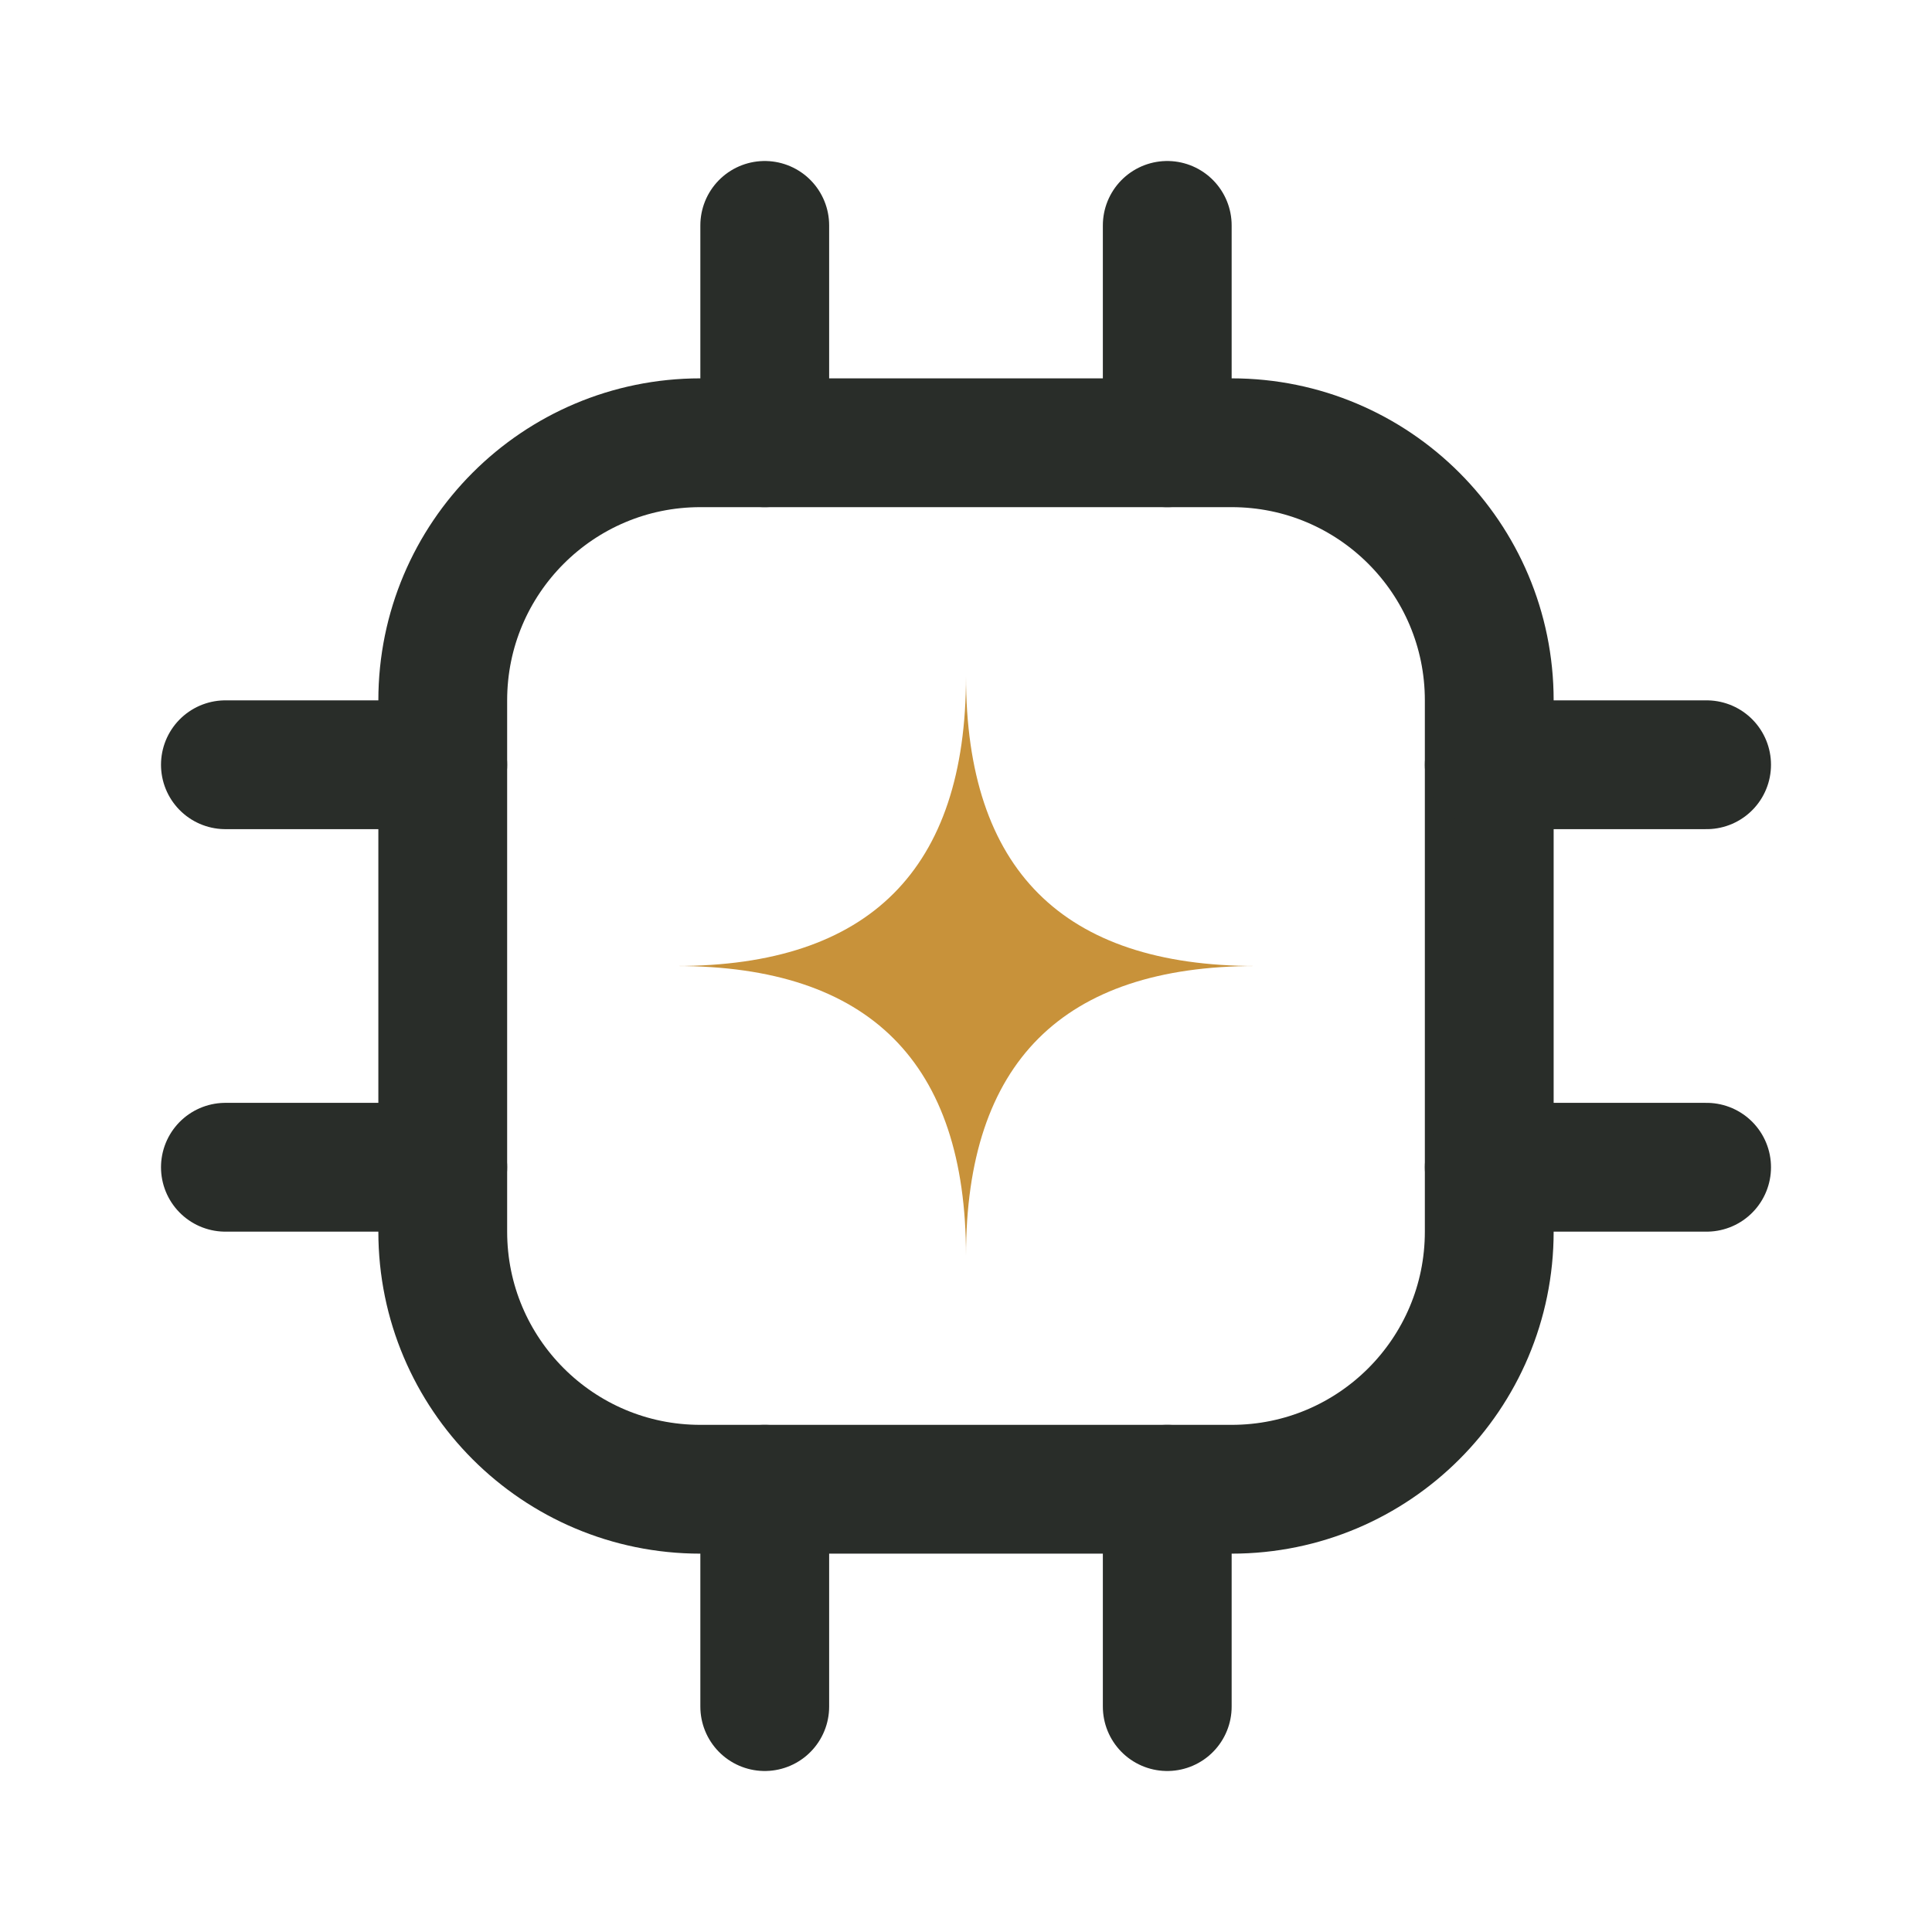
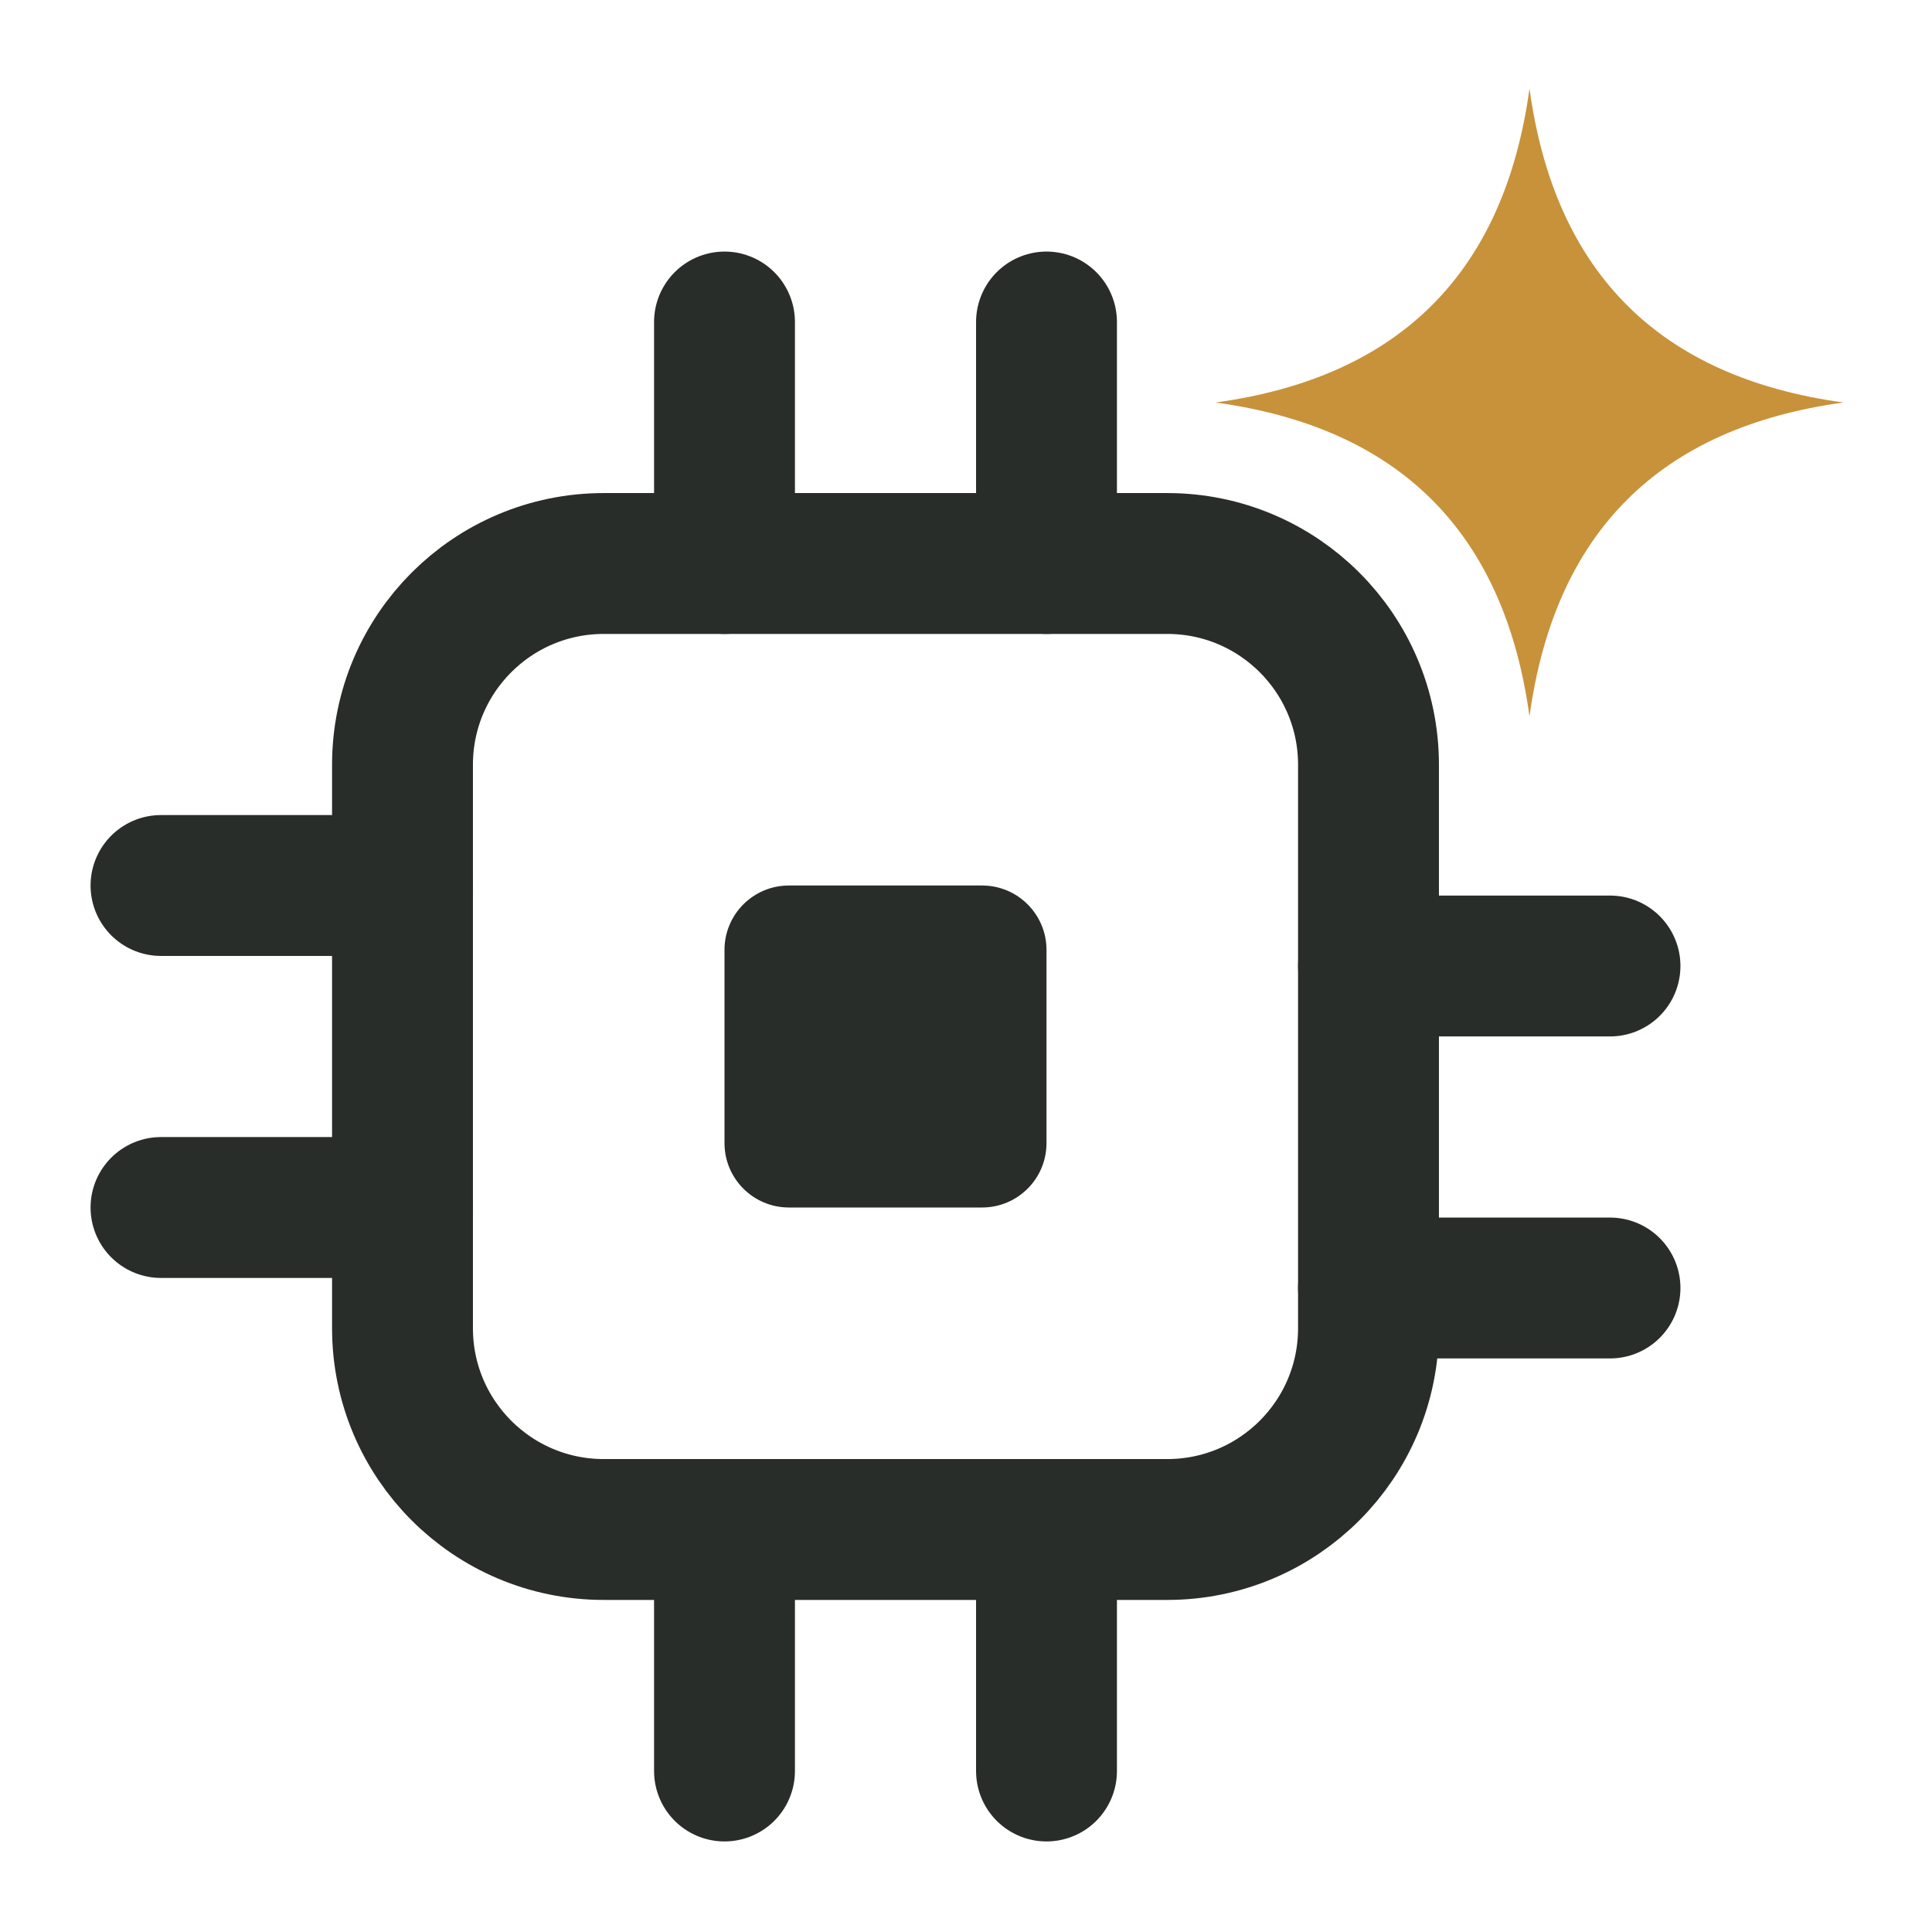
- <svg xmlns="http://www.w3.org/2000/svg" viewBox="0 0 24 24" fill="none" stroke="#292d29" stroke-width="1.6" stroke-linecap="round" stroke-linejoin="round">
-   <rect x="5.5" y="5.5" width="13" height="13" rx="3.2" />
-   <path d="M9.5 2.8v2.7M14.5 2.8v2.7M9.5 18.5v2.7M14.5 18.5v2.7M2.8 9.5h2.7M2.8 14.5h2.7M18.5 9.5h2.7M18.5 14.5h2.7" />
-   <path d="M12 8.4Q12 12 15.6 12Q12 12 12 15.6Q12 12 8.4 12Q12 12 12 8.4Z" fill="#c8923a" stroke="none" />
+ <svg xmlns="http://www.w3.org/2000/svg" viewBox="0 0 24 24" fill="none" stroke="#292d29" stroke-width="1.75" stroke-linecap="round" stroke-linejoin="round">
+   <path d="M7.5 7h7a2.5 2.5 0 0 1 2.5 2.5v7a2.5 2.5 0 0 1 -2.5 2.5h-7a2.5 2.5 0 0 1 -2.5 -2.5v-7a2.5 2.5 0 0 1 2.5 -2.5Z" />
+   <path d="M2 11h3M2 15h3M9 19v3M13 19v3M9 4v3M13 4v3M17 12h3M17 16h3" />
+   <path d="M9.8 11h2.4a0.8 0.8 0 0 1 0.8 0.8v2.4a0.8 0.8 0 0 1 -0.8 0.8h-2.4a0.8 0.8 0 0 1 -0.8 -0.8v-2.4a0.8 0.8 0 0 1 0.8 -0.8Z" fill="#292d29" stroke="none" />
+   <path d="M19 1.1Q19.47 4.53 22.9 5Q19.47 5.47 19 8.9Q18.53 5.47 15.1 5Q18.53 4.53 19 1.1Z" fill="#c8923a" stroke="none" />
</svg>
